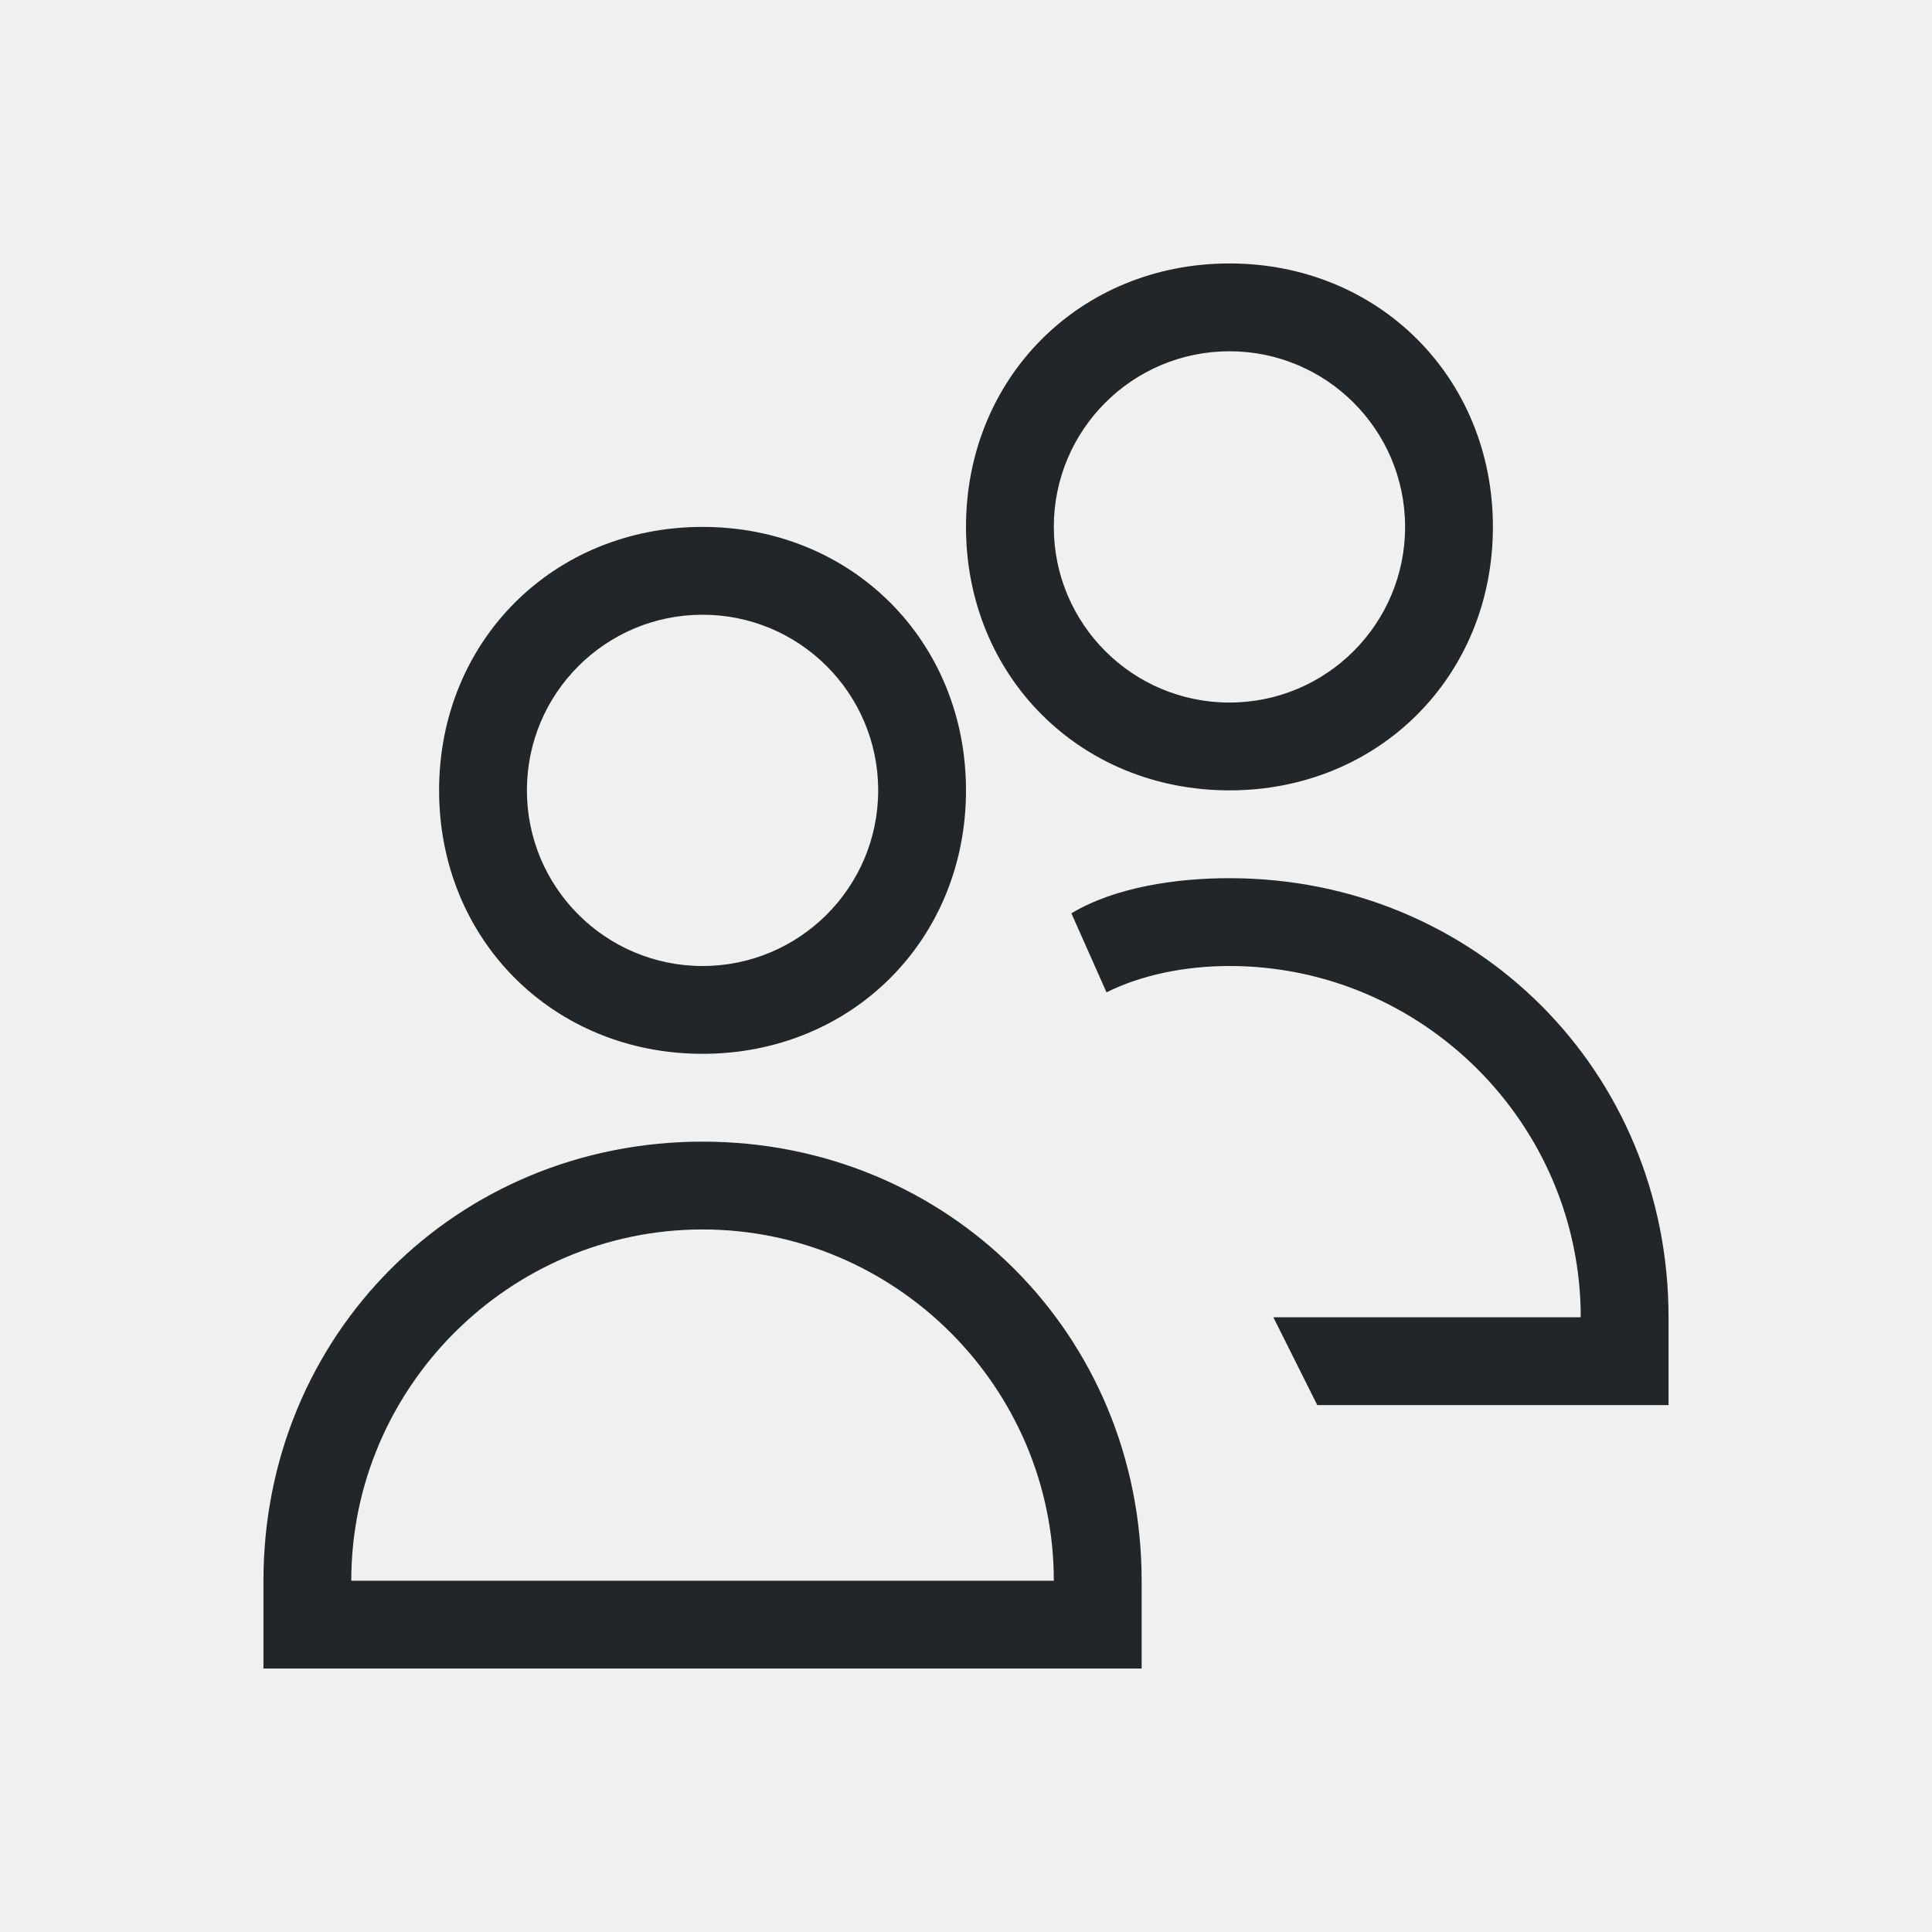
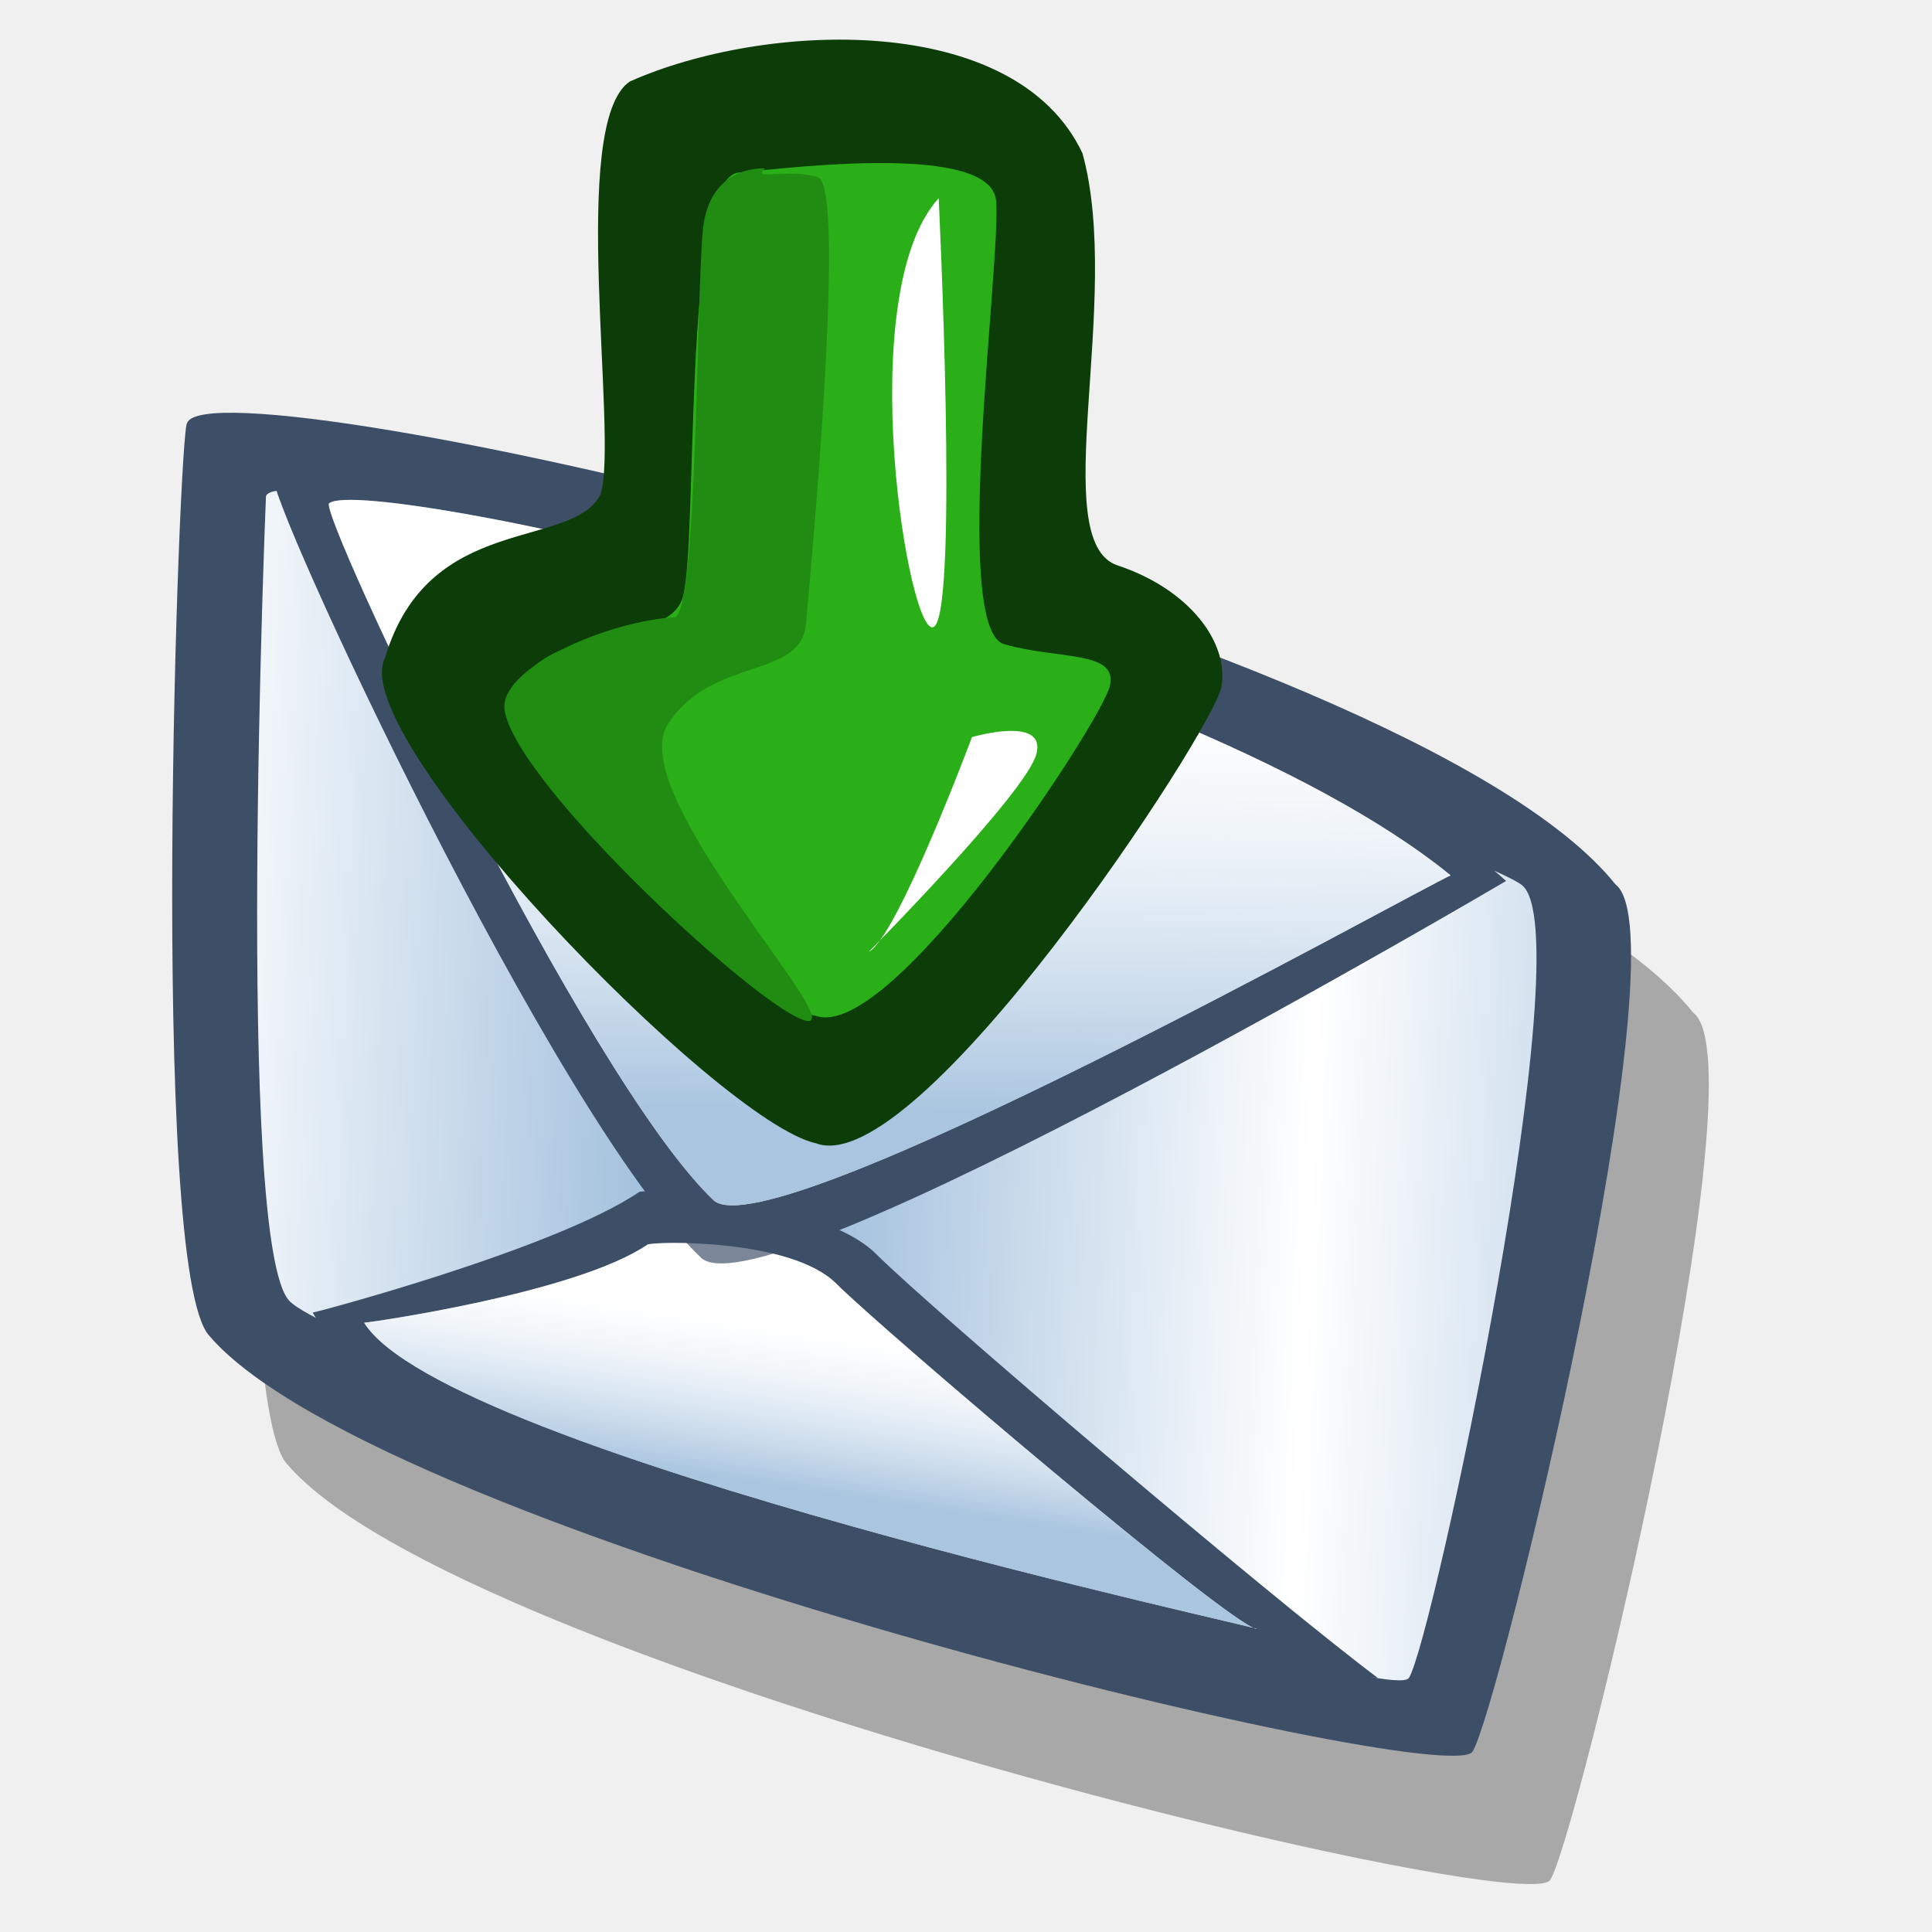
- <svg xmlns="http://www.w3.org/2000/svg" viewBox="0 0 22 22" version="1.1" id="svg3548">
-   <defs id="defs3051">
-     <style type="text/css" id="current-color-scheme">
-       .ColorScheme-Text {
-         color:#232629;
-       }
-       </style>
+ <svg xmlns="http://www.w3.org/2000/svg" xmlns:xlink="http://www.w3.org/1999/xlink" id="svg848" width="90" height="90" version="1.0">
+   <defs id="defs850">
+     <linearGradient id="linearGradient867">
+       <stop style="stop-color:#92b5d7;stop-opacity:0.78;" offset="0" id="stop868" />
+       <stop style="stop-color:#ffffff;stop-opacity:0.322;" offset="1" id="stop869" />
+     </linearGradient>
+     <linearGradient id="linearGradient860">
+       <stop style="stop-color:#92b5d7;stop-opacity:1;" offset="0" id="stop861" />
+       <stop style="stop-color:#ffffff;stop-opacity:1;" offset="1" id="stop862" />
+     </linearGradient>
+     <linearGradient xlink:href="#linearGradient860" id="linearGradient863" x1="37.126" y1="43.839" x2="68.41" y2="44.935" gradientUnits="userSpaceOnUse" gradientTransform="scale(1.036866,0.964444)" spreadMethod="reflect" />
+     <linearGradient xlink:href="#linearGradient867" id="linearGradient866" x1="38.647" y1="64.399" x2="39.495" y2="29.978" gradientUnits="userSpaceOnUse" spreadMethod="pad" gradientTransform="scale(1.261031,0.793002)" />
+     <linearGradient xlink:href="#linearGradient867" id="linearGradient871" x1="28.198" y1="108.285" x2="33.435" y2="93.439" gradientUnits="userSpaceOnUse" spreadMethod="pad" gradientTransform="scale(1.52092,0.657497)" />
+     <defs id="defs550">
+       <linearGradient x1="0" y1="0" x2="1" y2="0" id="linearGradient556" gradientUnits="objectBoundingBox" spreadMethod="pad">
+         <stop style="stop-color:#ff8700;stop-opacity:1;" offset="0" id="stop557" />
+         <stop style="stop-color:#ffff8d;stop-opacity:0;" offset="1" id="stop558" />
+       </linearGradient>
+       <linearGradient x1="0" y1="0" x2="1" y2="0" id="linearGradient559" xlink:href="#linearGradient556" gradientUnits="objectBoundingBox" spreadMethod="pad" />
+     </defs>
  </defs>
-   <path style="fill:currentColor" d="M 14 3 C 12.3 3 11 4.3 11 6 C 11 7.7 12.3 9 14 9 C 15.7 9 17 7.7 17 6 C 17 4.3 15.7 3 14 3 z M 14 4 A 2 2 0 0 1 16 6 A 2 2 0 0 1 14 8 A 2 2 0 0 1 12 6 A 2 2 0 0 1 14 4 z M 8 6 C 6.3 6 5 7.3 5 9 C 5 10.7 6.3 12 8 12 C 9.7 12 11 10.7 11 9 C 11 7.3 9.7 6 8 6 z M 8 7 A 2 2 0 0 1 10 9 A 2 2 0 0 1 8 11 A 2 2 0 0 1 6 9 A 2 2 0 0 1 8 7 z M 14 10 C 13.4 10 12.7 10.1 12.2 10.4 L 12.6 11.3 C 13 11.1 13.5 11 14 11 C 16.2 11 18 12.8 18 15 L 14.5 15 L 15 16 L 19 16 L 19 15 C 19 12.2 16.8 10 14 10 z M 8 13 C 5.2 13 3 15.2 3 18 L 3 19 L 13 19 L 13 18 C 13 15.2 10.8 13 8 13 z M 8 14 C 10.2 14 12 15.8 12 18 L 4 18 C 4 15.8 5.8 14 8 14 z " class="ColorScheme-Text" id="path3546" />
+   <g id="g852" transform="matrix(0.81954,0,0,0.81954,7.319404,14.54639)">
+     <path style="font-size:12px;fill:#000000;fill-opacity:0.3;fill-rule:evenodd;stroke-width:1pt" d="M 11.27,13.544 C 10.858,13.544 9.296,56.382 12.389,59.697 C 21.044,69.808 74.909,82.708 76.235,80.719 C 77.561,78.731 87.002,39.529 83.467,36.877 C 72.929,23.722 12.595,10.229 11.27,13.544 z " id="path914" transform="matrix(1.124488,0,0,1.124488,-6.54284,-1.6541)" />
+     <path style="font-size:12px;fill:#3d4e67;fill-rule:evenodd;stroke-width:1pt" d="M 11.27,13.544 C 10.858,13.544 9.296,56.382 12.389,59.697 C 21.044,69.808 74.909,82.708 76.235,80.719 C 77.561,78.731 87.002,39.529 83.467,36.877 C 72.929,23.722 12.595,10.229 11.27,13.544 z " id="path859" transform="matrix(1.124488,0,0,1.124488,-10.96226,-8.946139)" />
+     <path style="font-size:12px;fill:url(#linearGradient863);stroke-width:1pt" d="M 11.27,13.544 C 11.27,13.544 9.502,55.971 12.595,59.285 C 15.689,62.6 74.909,82.708 76.235,80.719 C 77.561,78.731 86.179,38.293 82.643,35.641 C 79.108,32.989 12.595,10.229 11.27,13.544 z " id="path856" transform="translate(-5.082326,-3.093586)" />
+     <path style="font-size:12px;fill:#3d4e67;fill-rule:evenodd;stroke-width:1pt" d="M 13.921,59.948 C 13.258,60.169 27.621,56.412 32.483,53.098 C 32.925,52.877 42.868,53.54 45.962,56.633 C 49.056,59.727 68.28,76.079 74.467,80.719 C 64.303,80.056 21.434,72.985 13.921,59.948 z " id="path855" transform="translate(-5.082326,-3.093586)" />
+     <path style="font-size:12px;fill:#ffffff;fill-rule:evenodd;stroke-width:1pt" d="M 13.921,59.948 C 14.142,59.948 28.284,57.959 33.146,54.645 C 33.588,54.424 42.868,54.203 45.962,57.296 C 49.056,60.39 72.699,80.498 74.467,80.719 C 76.235,80.94 19.445,68.787 13.921,59.948 z " id="path858" transform="matrix(0.83768,0,0,0.83768,0.105843,7.220649)" />
+     <path style="font-size:12px;fill:#3d4e67;fill-rule:evenodd;stroke-width:1pt" d="M 81.759,35.42 C 81.759,35.42 39.775,60.169 36.018,56.854 C 27.621,48.899 11.049,13.102 11.711,12.439 C 14.142,10.45 64.965,20.173 81.759,35.42 z " id="path854" transform="translate(-5.082326,-3.093586)" />
+     <path style="font-size:12px;fill:#ffffff;fill-rule:evenodd;stroke-width:1pt" d="M 84.039,35.673 C 81.759,36.687 39.775,60.169 36.018,56.854 C 27.621,48.899 10.289,12.089 10.951,11.426 C 13.382,9.437 65.979,20.933 84.039,35.673 z " id="path857" transform="matrix(0.872265,0,0,0.872265,0.223256,0.893154)" />
+     <path style="font-size:12px;fill:url(#linearGradient866);fill-rule:evenodd;stroke-width:1pt" d="M 84.039,35.673 C 81.759,36.687 39.775,60.169 36.018,56.854 C 27.621,48.899 10.289,12.089 10.951,11.426 C 13.382,9.437 65.979,20.933 84.039,35.673 z " id="path865" transform="matrix(0.872265,0,0,0.872265,0.223256,0.893154)" />
+     <path style="font-size:12px;fill:url(#linearGradient871);fill-rule:evenodd;stroke-width:1pt" d="M 13.921,59.948 C 14.142,59.948 28.284,57.959 33.146,54.645 C 33.588,54.424 42.868,54.203 45.962,57.296 C 49.056,60.39 72.699,80.498 74.467,80.719 C 76.235,80.94 19.445,68.787 13.921,59.948 z " id="path870" transform="matrix(0.83768,0,0,0.83768,0.105843,7.220649)" />
+   </g>
+   <g id="g876" transform="matrix(1.43158,0,0,-1.43158,-29.16295,66.18083)">
+     <path d="M 51.967,36.049 C 53.96,37.045 65.472,34.771 65.757,32.635 C 66.874,29.084 63.845,27.778 64.064,26.236 C 64.491,24.812 69.39,19.309 68.836,17.581 C 67.242,14.436 62.97,10.567 59.959,12.438 C 57.364,14.781 55.631,20.715 54.064,20.145 C 52.498,19.576 51.112,20.063 50.685,21.06 C 50.258,22.057 49.688,35.337 51.967,36.049 z " transform="matrix(-1.209351,0.881005,-0.776658,-1.066114,137.7673,1.675955)" style="fill:#0c3c07;fill-opacity:1;fill-rule:evenodd;stroke-width:1pt" id="path866" />
+     <path d="M 51.551,35.459 C 53.544,36.456 64.225,34.889 64.51,32.753 C 64.794,30.617 61.661,29.193 62.089,27.769 C 62.516,26.345 69.494,17.658 68.212,16.519 C 66.93,15.38 62.658,11.392 61.519,12.674 C 60.38,13.956 55.111,23.782 53.544,23.212 C 51.978,22.642 50.696,21.361 50.269,22.358 C 49.842,23.354 49.272,34.747 51.551,35.459 z " style="fill:#2aaf18;fill-opacity:1;fill-rule:evenodd;stroke-width:1pt" id="path867" transform="matrix(-0.882971,0.643239,-0.643239,-0.882971,115.2561,11.32056)" />
+     <path d="M 67.642,15.949 C 67.642,15.949 69.067,16.804 68.07,18.513 C 67.073,20.221 61.519,27.769 61.946,28.339 C 63.513,29.62 65.364,32.753 64.367,33.608 C 62.658,35.174 52.832,36.313 51.693,35.744 C 50.554,35.174 60.095,33.465 60.237,31.044 C 60.38,28.623 57.816,27.627 58.671,26.203 C 59.525,24.779 65.364,14.953 66.218,15.237 C 67.073,15.522 67.785,16.519 67.642,15.949 z " style="fill:#208c11;fill-opacity:1;fill-rule:evenodd;stroke-width:1pt" id="path868" transform="matrix(-0.882971,0.643239,-0.643239,-0.882971,115.2561,11.32056)" />
+     <path d="M 16.946,4.652 C 16.946,4.652 9.256,14.193 9.541,15.047 C 9.826,15.902 17.373,8.497 16.946,4.652 z " transform="matrix(-0.882971,0.643239,-0.643239,-0.882971,68.87137,32.98596)" style="font-size:12px;fill:#ffffff;fill-rule:evenodd;stroke-width:1pt" id="path869" />
+     <path d="M 5.411,24.019 C 5.411,24.019 4.415,17.468 4.842,16.329 C 5.269,15.19 6.693,17.041 6.693,17.041 C 6.693,17.041 4.984,23.165 5.411,24.019 z " transform="matrix(-0.882971,0.643239,-0.643239,-0.882971,68.87137,32.98596)" style="font-size:12px;fill:#ffffff;fill-rule:evenodd;stroke-width:1pt" id="path2501" />
+   </g>
</svg>
